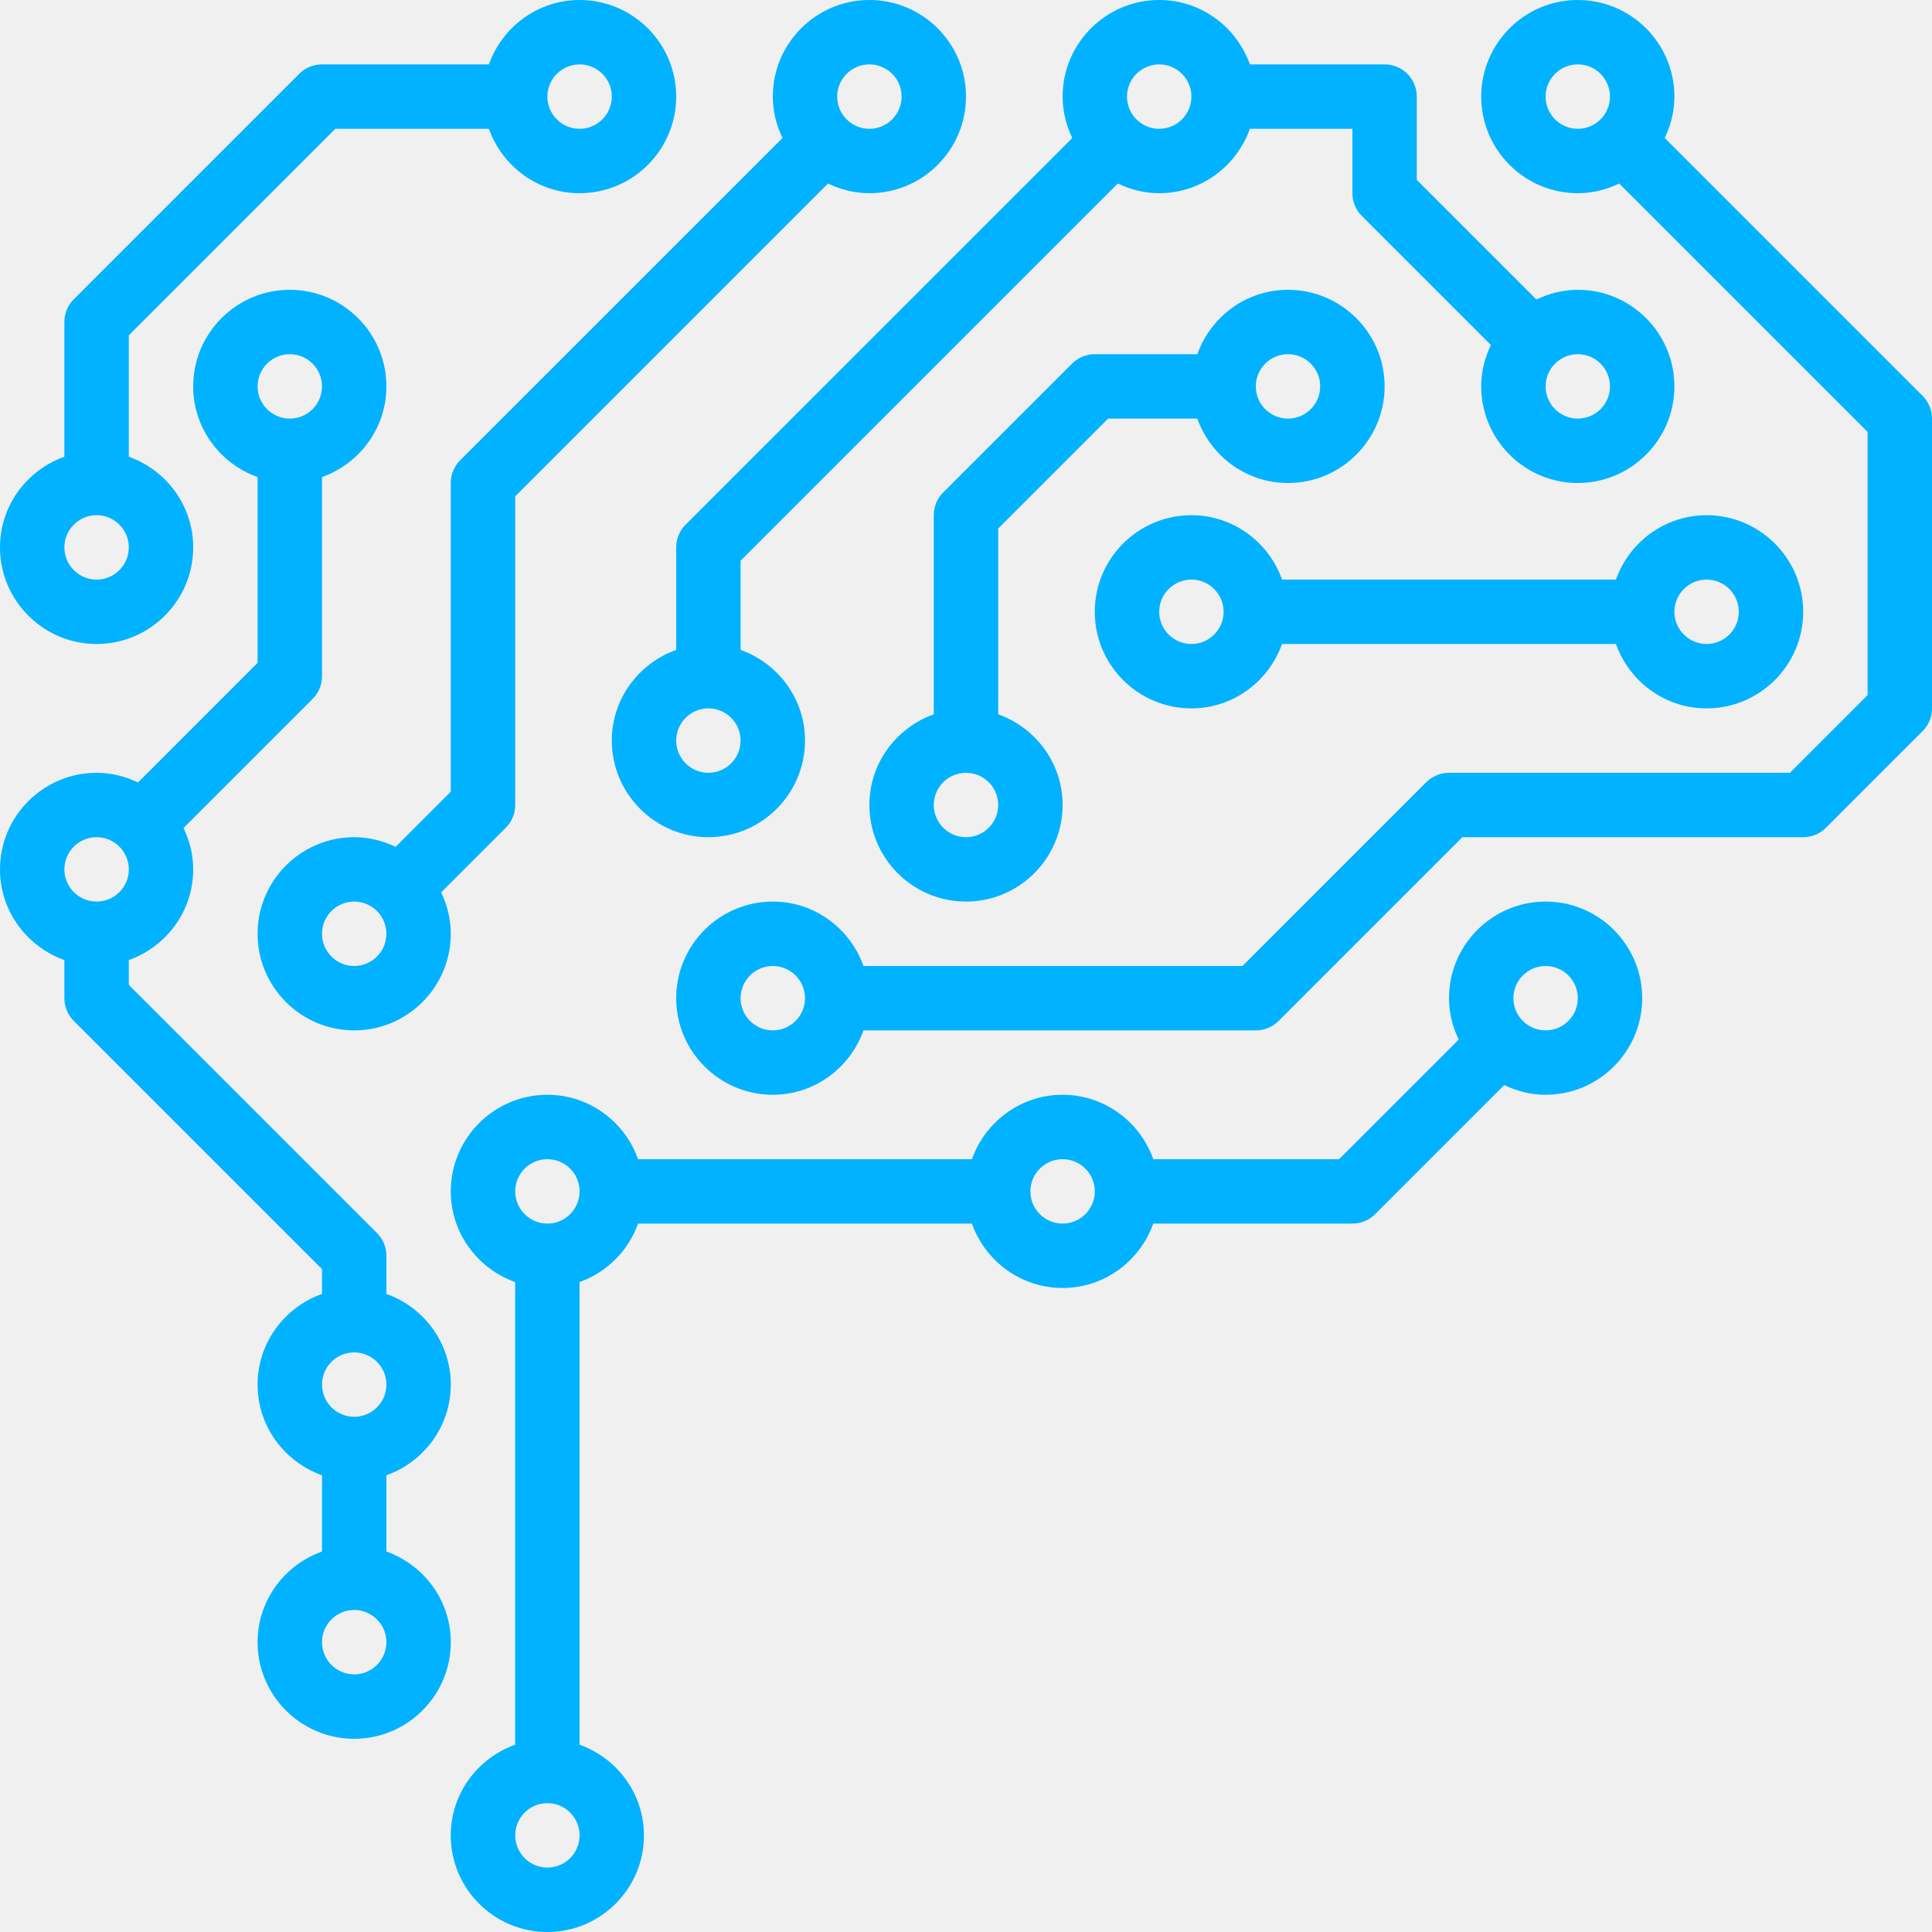
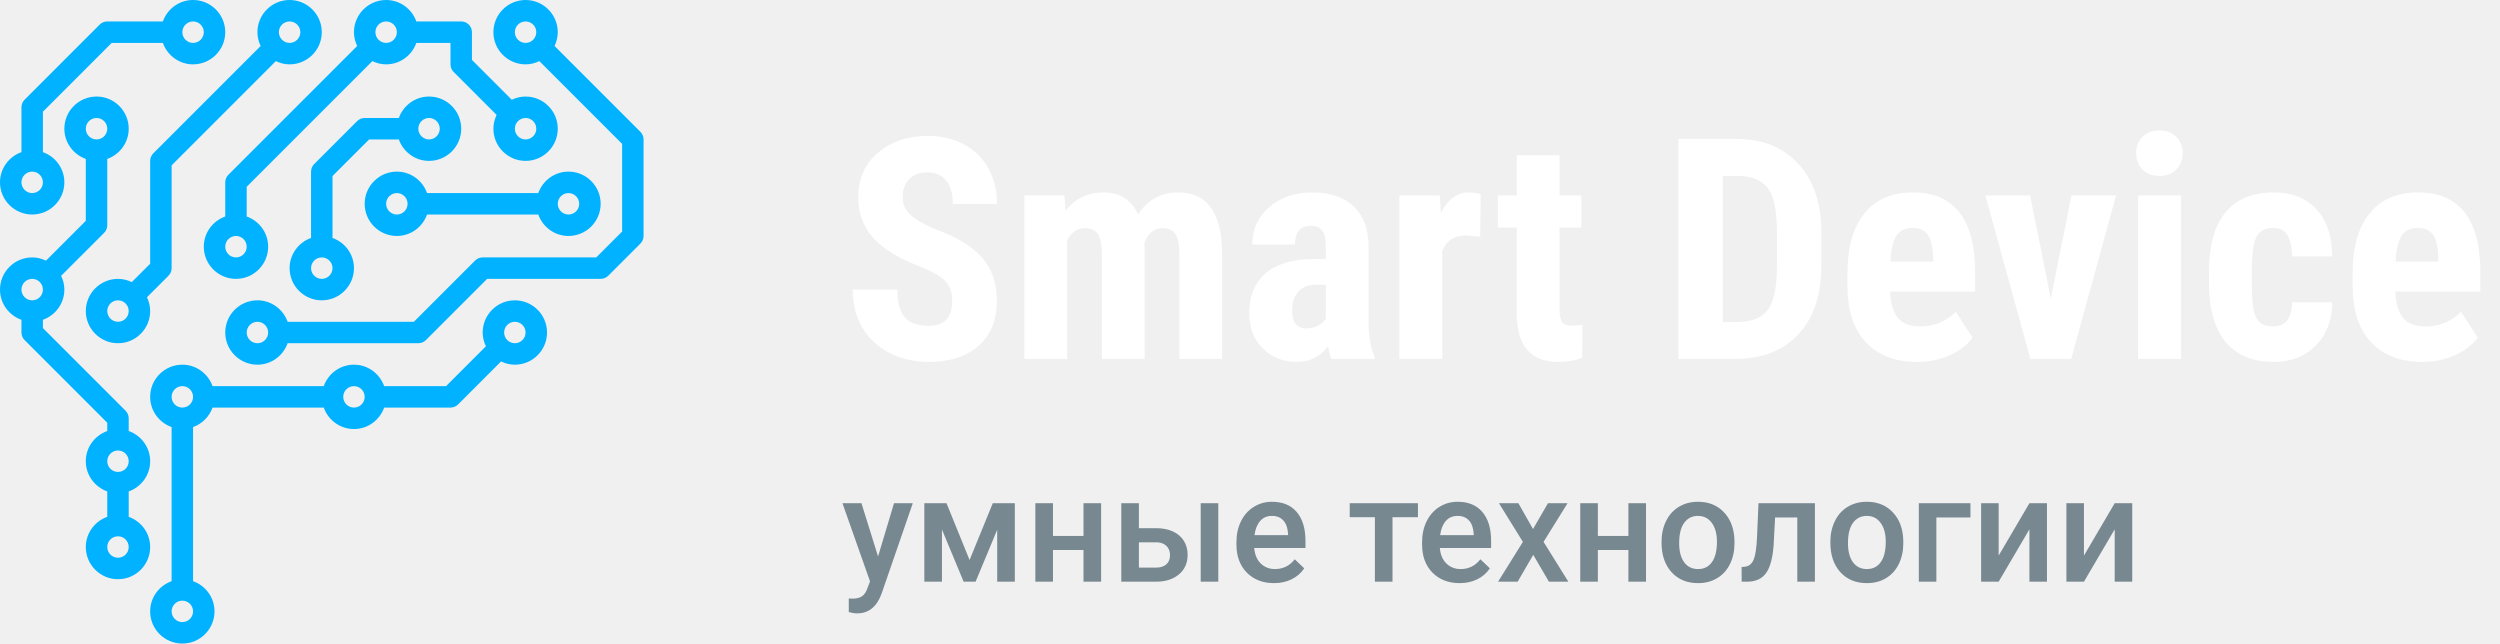
- <svg xmlns="http://www.w3.org/2000/svg" width="52" height="52" viewBox="0 0 52 52" fill="none">
+ <svg xmlns="http://www.w3.org/2000/svg" width="202" height="52" viewBox="0 0 202 52" fill="none">
+   <path d="M76.936 24.337C76.936 23.613 76.748 23.067 76.374 22.701C76.008 22.327 75.336 21.94 74.36 21.541C72.578 20.866 71.296 20.077 70.515 19.173C69.733 18.262 69.343 17.188 69.343 15.951C69.343 14.453 69.872 13.253 70.93 12.35C71.996 11.438 73.347 10.982 74.982 10.982C76.073 10.982 77.045 11.214 77.9 11.678C78.754 12.134 79.409 12.781 79.865 13.619C80.329 14.457 80.561 15.409 80.561 16.476H76.984C76.984 15.646 76.805 15.015 76.447 14.584C76.097 14.144 75.589 13.924 74.921 13.924C74.295 13.924 73.806 14.111 73.457 14.486C73.107 14.852 72.932 15.348 72.932 15.975C72.932 16.463 73.127 16.907 73.518 17.306C73.908 17.696 74.6 18.103 75.593 18.526C77.326 19.153 78.584 19.922 79.365 20.834C80.154 21.745 80.549 22.905 80.549 24.312C80.549 25.859 80.056 27.067 79.072 27.938C78.087 28.809 76.748 29.244 75.056 29.244C73.908 29.244 72.862 29.008 71.918 28.536C70.974 28.064 70.234 27.389 69.697 26.51C69.168 25.631 68.903 24.593 68.903 23.397H72.504C72.504 24.422 72.704 25.167 73.103 25.631C73.501 26.095 74.152 26.327 75.056 26.327C76.309 26.327 76.936 25.663 76.936 24.337ZM86.005 15.792L86.103 17.013C86.876 16.036 87.897 15.548 89.167 15.548C90.485 15.548 91.417 16.142 91.962 17.33C92.719 16.142 93.797 15.548 95.197 15.548C97.508 15.548 98.692 17.147 98.749 20.345V29H95.295V20.565C95.295 19.8 95.189 19.255 94.978 18.929C94.766 18.604 94.408 18.441 93.903 18.441C93.26 18.441 92.78 18.836 92.463 19.625L92.487 20.04V29H89.033V20.589C89.033 19.832 88.931 19.287 88.728 18.954C88.524 18.612 88.162 18.441 87.641 18.441C87.047 18.441 86.575 18.762 86.225 19.405V29H82.77V15.792H86.005ZM107.587 29C107.49 28.797 107.392 28.455 107.294 27.975C106.676 28.821 105.838 29.244 104.78 29.244C103.673 29.244 102.753 28.878 102.021 28.145C101.297 27.413 100.935 26.465 100.935 25.301C100.935 23.918 101.374 22.848 102.253 22.091C103.14 21.334 104.414 20.947 106.074 20.931H107.124V19.869C107.124 19.275 107.022 18.856 106.818 18.612C106.615 18.368 106.318 18.246 105.927 18.246C105.065 18.246 104.633 18.75 104.633 19.759H101.179C101.179 18.539 101.634 17.534 102.546 16.744C103.465 15.947 104.625 15.548 106.025 15.548C107.473 15.548 108.592 15.926 109.382 16.683C110.179 17.432 110.578 18.506 110.578 19.906V26.119C110.594 27.259 110.757 28.15 111.066 28.793V29H107.587ZM105.549 26.534C105.931 26.534 106.257 26.457 106.525 26.302C106.794 26.148 106.993 25.965 107.124 25.753V23.006H106.293C105.708 23.006 105.244 23.194 104.902 23.568C104.568 23.942 104.401 24.443 104.401 25.069C104.401 26.046 104.784 26.534 105.549 26.534ZM119.599 19.125L118.452 19.027C117.508 19.027 116.869 19.442 116.535 20.272V29H113.068V15.792H116.328L116.425 17.22C116.971 16.105 117.723 15.548 118.684 15.548C119.074 15.548 119.392 15.601 119.636 15.707L119.599 19.125ZM126.008 12.545V15.792H127.778V18.392H126.008V24.947C126.008 25.468 126.077 25.826 126.215 26.021C126.362 26.217 126.639 26.314 127.045 26.314C127.379 26.314 127.652 26.286 127.863 26.229L127.839 28.915C127.253 29.134 126.618 29.244 125.935 29.244C123.705 29.244 122.578 27.966 122.553 25.411V18.392H121.027V15.792H122.553V12.545H126.008ZM135.615 29V11.227H140.314C142.39 11.227 144.042 11.886 145.271 13.204C146.507 14.523 147.138 16.329 147.163 18.624V21.505C147.163 23.84 146.544 25.676 145.307 27.01C144.078 28.337 142.382 29 140.217 29H135.615ZM139.204 14.217V26.021H140.278C141.474 26.021 142.316 25.708 142.805 25.081C143.293 24.447 143.549 23.356 143.574 21.81V18.722C143.574 17.061 143.342 15.906 142.878 15.255C142.414 14.596 141.625 14.25 140.51 14.217H139.204ZM154.914 29.244C153.14 29.244 151.757 28.715 150.764 27.657C149.771 26.599 149.274 25.086 149.274 23.116V22.066C149.274 19.983 149.73 18.376 150.642 17.245C151.553 16.113 152.859 15.548 154.56 15.548C156.22 15.548 157.469 16.081 158.308 17.147C159.146 18.205 159.573 19.776 159.589 21.859V23.556H152.717C152.766 24.532 152.981 25.248 153.364 25.704C153.746 26.152 154.336 26.375 155.134 26.375C156.289 26.375 157.254 25.981 158.027 25.191L159.382 27.279C158.959 27.865 158.344 28.341 157.539 28.707C156.733 29.065 155.858 29.244 154.914 29.244ZM152.741 21.139H156.196V20.821C156.18 20.032 156.049 19.434 155.805 19.027C155.561 18.62 155.138 18.416 154.536 18.416C153.933 18.416 153.494 18.632 153.217 19.064C152.949 19.495 152.79 20.186 152.741 21.139ZM165.705 24.117L167.377 15.792H170.979L167.353 29H164.057L160.419 15.792H164.033L165.705 24.117ZM176.228 29H172.761V15.792H176.228V29ZM172.602 12.374C172.602 11.837 172.773 11.398 173.115 11.056C173.457 10.714 173.912 10.543 174.482 10.543C175.052 10.543 175.507 10.714 175.849 11.056C176.191 11.398 176.362 11.837 176.362 12.374C176.362 12.903 176.191 13.342 175.849 13.692C175.515 14.042 175.06 14.217 174.482 14.217C173.904 14.217 173.444 14.042 173.103 13.692C172.769 13.342 172.602 12.903 172.602 12.374ZM183.674 26.375C184.675 26.375 185.183 25.724 185.2 24.422H188.447C188.431 25.863 187.987 27.026 187.116 27.914C186.245 28.801 185.122 29.244 183.747 29.244C182.046 29.244 180.748 28.715 179.853 27.657C178.958 26.599 178.502 25.041 178.486 22.982V21.932C178.486 19.857 178.925 18.274 179.804 17.184C180.691 16.093 181.997 15.548 183.723 15.548C185.179 15.548 186.327 15.999 187.165 16.903C188.003 17.798 188.431 19.072 188.447 20.724H185.2C185.192 19.983 185.069 19.413 184.833 19.015C184.597 18.616 184.207 18.416 183.662 18.416C183.059 18.416 182.628 18.632 182.368 19.064C182.107 19.487 181.969 20.313 181.953 21.541V22.884C181.953 23.959 182.006 24.711 182.111 25.143C182.217 25.566 182.392 25.879 182.636 26.082C182.88 26.278 183.226 26.375 183.674 26.375ZM195.734 29.244C193.96 29.244 192.577 28.715 191.584 27.657C190.591 26.599 190.095 25.086 190.095 23.116V22.066C190.095 19.983 190.55 18.376 191.462 17.245C192.373 16.113 193.68 15.548 195.38 15.548C197.041 15.548 198.29 16.081 199.128 17.147C199.966 18.205 200.393 19.776 200.41 21.859V23.556H193.537C193.586 24.532 193.802 25.248 194.184 25.704C194.567 26.152 195.157 26.375 195.954 26.375C197.11 26.375 198.074 25.981 198.847 25.191L200.202 27.279C199.779 27.865 199.165 28.341 198.359 28.707C197.553 29.065 196.678 29.244 195.734 29.244ZM193.562 21.139H197.016V20.821C197 20.032 196.87 19.434 196.625 19.027C196.381 18.62 195.958 18.416 195.356 18.416C194.754 18.416 194.314 18.632 194.038 19.064C193.769 19.495 193.61 20.186 193.562 21.139Z" fill="white" />
+   <path d="M70.947 44.961L72.236 40.66H73.754L71.234 47.961C70.848 49.027 70.191 49.56 69.266 49.56C69.059 49.56 68.83 49.525 68.58 49.455V48.353L68.85 48.371C69.209 48.371 69.478 48.305 69.658 48.172C69.842 48.043 69.986 47.824 70.092 47.516L70.297 46.971L68.07 40.66H69.606L70.947 44.961ZM78.342 45.248L80.217 40.66H81.998V47H80.574V42.805L78.828 47H77.861L76.109 42.781V47H74.686V40.66H76.478L78.342 45.248ZM88.971 47H87.547V44.44H85.08V47H83.656V40.66H85.08V43.303H87.547V40.66H88.971V47ZM92.023 42.676H93.418C93.938 42.676 94.391 42.766 94.777 42.945C95.164 43.125 95.457 43.377 95.656 43.701C95.859 44.025 95.961 44.402 95.961 44.832C95.961 45.484 95.731 46.008 95.269 46.402C94.809 46.797 94.195 46.996 93.43 47H90.6V40.66H92.023V42.676ZM98.439 47H97.016V40.66H98.439V47ZM92.023 43.818V45.863H93.412C93.76 45.863 94.033 45.777 94.232 45.605C94.436 45.43 94.537 45.182 94.537 44.861C94.537 44.541 94.438 44.289 94.238 44.105C94.043 43.918 93.777 43.822 93.441 43.818H92.023ZM102.939 47.117C102.037 47.117 101.305 46.834 100.742 46.268C100.184 45.697 99.904 44.94 99.904 43.994V43.818C99.904 43.185 100.025 42.621 100.268 42.125C100.514 41.625 100.857 41.236 101.299 40.959C101.74 40.682 102.232 40.543 102.775 40.543C103.639 40.543 104.305 40.818 104.773 41.369C105.246 41.92 105.482 42.699 105.482 43.707V44.281H101.34C101.383 44.805 101.557 45.219 101.861 45.523C102.17 45.828 102.557 45.98 103.021 45.98C103.674 45.98 104.205 45.717 104.615 45.19L105.383 45.922C105.129 46.301 104.789 46.596 104.363 46.807C103.941 47.014 103.467 47.117 102.939 47.117ZM102.77 41.685C102.379 41.685 102.062 41.822 101.82 42.096C101.582 42.369 101.43 42.75 101.363 43.238H104.076V43.133C104.045 42.656 103.918 42.297 103.695 42.055C103.473 41.809 103.164 41.685 102.77 41.685ZM114.57 41.791H112.514V47H111.09V41.791H109.057V40.66H114.57V41.791ZM117.939 47.117C117.037 47.117 116.305 46.834 115.742 46.268C115.184 45.697 114.904 44.94 114.904 43.994V43.818C114.904 43.185 115.025 42.621 115.268 42.125C115.514 41.625 115.857 41.236 116.299 40.959C116.74 40.682 117.232 40.543 117.775 40.543C118.639 40.543 119.305 40.818 119.773 41.369C120.246 41.92 120.482 42.699 120.482 43.707V44.281H116.34C116.383 44.805 116.557 45.219 116.861 45.523C117.17 45.828 117.557 45.98 118.021 45.98C118.674 45.98 119.205 45.717 119.615 45.19L120.383 45.922C120.129 46.301 119.789 46.596 119.363 46.807C118.941 47.014 118.467 47.117 117.939 47.117ZM117.77 41.685C117.379 41.685 117.062 41.822 116.82 42.096C116.582 42.369 116.43 42.75 116.363 43.238H119.076V43.133C119.045 42.656 118.918 42.297 118.695 42.055C118.473 41.809 118.164 41.685 117.77 41.685ZM123.869 42.746L125.076 40.66H126.658L124.719 43.783L126.723 47H125.152L123.887 44.832L122.627 47H121.045L123.049 43.783L121.115 40.66H122.686L123.869 42.746ZM132.998 47H131.574V44.44H129.107V47H127.684V40.66H129.107V43.303H131.574V40.66H132.998V47ZM134.252 43.772C134.252 43.15 134.375 42.592 134.621 42.096C134.867 41.596 135.213 41.213 135.658 40.947C136.104 40.678 136.615 40.543 137.193 40.543C138.049 40.543 138.742 40.818 139.273 41.369C139.809 41.92 140.098 42.65 140.141 43.56L140.146 43.895C140.146 44.52 140.025 45.078 139.783 45.57C139.545 46.062 139.201 46.443 138.752 46.713C138.307 46.982 137.791 47.117 137.205 47.117C136.311 47.117 135.594 46.82 135.055 46.227C134.52 45.629 134.252 44.834 134.252 43.842V43.772ZM135.676 43.895C135.676 44.547 135.811 45.059 136.08 45.43C136.35 45.797 136.725 45.98 137.205 45.98C137.686 45.98 138.059 45.793 138.324 45.418C138.594 45.043 138.729 44.494 138.729 43.772C138.729 43.131 138.59 42.623 138.312 42.248C138.039 41.873 137.666 41.685 137.193 41.685C136.729 41.685 136.359 41.871 136.086 42.242C135.812 42.609 135.676 43.16 135.676 43.895ZM146.645 40.66V47H145.221V41.809H143.428L143.311 44.018C143.236 45.08 143.031 45.844 142.695 46.309C142.363 46.77 141.854 47 141.166 47H140.727L140.721 45.816L141.014 45.787C141.326 45.744 141.553 45.555 141.693 45.219C141.838 44.879 141.93 44.262 141.969 43.367L142.086 40.66H146.645ZM147.893 43.772C147.893 43.15 148.016 42.592 148.262 42.096C148.508 41.596 148.854 41.213 149.299 40.947C149.744 40.678 150.256 40.543 150.834 40.543C151.689 40.543 152.383 40.818 152.914 41.369C153.449 41.92 153.738 42.65 153.781 43.56L153.787 43.895C153.787 44.52 153.666 45.078 153.424 45.57C153.186 46.062 152.842 46.443 152.393 46.713C151.947 46.982 151.432 47.117 150.846 47.117C149.951 47.117 149.234 46.82 148.695 46.227C148.16 45.629 147.893 44.834 147.893 43.842V43.772ZM149.316 43.895C149.316 44.547 149.451 45.059 149.721 45.43C149.99 45.797 150.365 45.98 150.846 45.98C151.326 45.98 151.699 45.793 151.965 45.418C152.234 45.043 152.369 44.494 152.369 43.772C152.369 43.131 152.23 42.623 151.953 42.248C151.68 41.873 151.307 41.685 150.834 41.685C150.369 41.685 150 41.871 149.727 42.242C149.453 42.609 149.316 43.16 149.316 43.895ZM159.213 41.809H156.459V47H155.041V40.66H159.213V41.809ZM163.977 40.66H165.395V47H163.977V42.77L161.492 47H160.074V40.66H161.492V44.891L163.977 40.66ZM170.867 40.66H172.285V47H170.867V42.77L168.383 47H166.965V40.66H168.383V44.891L170.867 40.66Z" fill="#788891" />
  <path d="M32.067 13.867C33.195 13.867 34.148 14.594 34.507 15.6H43.493C43.852 14.594 44.805 13.867 45.933 13.867C47.367 13.867 48.533 15.033 48.533 16.466C48.533 17.9 47.367 19.066 45.933 19.066C44.805 19.066 43.852 18.339 43.493 17.333H34.506C34.148 18.339 33.194 19.066 32.066 19.066C30.632 19.066 29.466 17.9 29.466 16.466C29.466 15.033 30.633 13.867 32.067 13.867ZM45.933 17.333C46.411 17.333 46.8 16.945 46.8 16.466C46.8 15.988 46.411 15.6 45.933 15.6C45.456 15.6 45.067 15.988 45.067 16.466C45.067 16.945 45.456 17.333 45.933 17.333ZM32.067 17.333C32.544 17.333 32.933 16.945 32.933 16.466C32.933 15.988 32.544 15.6 32.067 15.6C31.589 15.6 31.2 15.988 31.2 16.466C31.2 16.945 31.589 17.333 32.067 17.333Z" fill="#00B2FF" />
  <path d="M25.133 19.226V13.867C25.133 13.636 25.224 13.416 25.387 13.254L28.854 9.787C29.016 9.624 29.237 9.533 29.467 9.533H32.226C32.585 8.527 33.538 7.8 34.667 7.8C36.1 7.8 37.267 8.966 37.267 10.4C37.267 11.833 36.1 13 34.667 13C33.538 13 32.585 12.273 32.226 11.267H29.825L26.867 14.225V19.226C27.873 19.585 28.6 20.538 28.6 21.666C28.6 23.1 27.433 24.266 26 24.266C24.567 24.266 23.4 23.1 23.4 21.666C23.4 20.538 24.127 19.585 25.133 19.226ZM34.667 11.267C35.144 11.267 35.533 10.878 35.533 10.4C35.533 9.921 35.144 9.533 34.667 9.533C34.189 9.533 33.8 9.921 33.8 10.4C33.8 10.878 34.189 11.267 34.667 11.267ZM26 22.533C26.477 22.533 26.867 22.145 26.867 21.666C26.867 21.188 26.477 20.8 26 20.8C25.522 20.8 25.133 21.188 25.133 21.666C25.133 22.145 25.522 22.533 26 22.533Z" fill="#00B2FF" />
  <path d="M9.533 22.533C9.934 22.533 10.308 22.631 10.647 22.794L12.133 21.308V13C12.133 12.769 12.224 12.549 12.387 12.387L21.061 3.714C20.898 3.375 20.8 3 20.8 2.6C20.8 1.167 21.966 0 23.4 0C24.834 0 26 1.167 26 2.6C26 4.033 24.834 5.2 23.4 5.2C23 5.2 22.625 5.102 22.286 4.939L13.867 13.359V21.666C13.867 21.897 13.776 22.117 13.613 22.279L11.873 24.019C12.035 24.358 12.133 24.733 12.133 25.133C12.133 26.566 10.967 27.733 9.533 27.733C8.1 27.733 6.933 26.566 6.933 25.133C6.933 23.7 8.1 22.533 9.533 22.533ZM23.4 3.467C23.878 3.467 24.267 3.078 24.267 2.6C24.267 2.122 23.878 1.733 23.4 1.733C22.922 1.733 22.533 2.122 22.533 2.6C22.533 3.078 22.922 3.467 23.4 3.467ZM9.533 26C10.011 26 10.4 25.611 10.4 25.133C10.4 24.654 10.011 24.266 9.533 24.266C9.056 24.266 8.667 24.654 8.667 25.133C8.667 25.611 9.056 26 9.533 26Z" fill="#00B2FF" />
  <path d="M1.733 12.293V8.667C1.733 8.436 1.824 8.216 1.987 8.054L8.054 1.987C8.216 1.824 8.437 1.733 8.667 1.733H13.159C13.518 0.727 14.472 0 15.6 0C17.033 0 18.2 1.167 18.2 2.6C18.2 4.033 17.033 5.2 15.6 5.2C14.472 5.2 13.518 4.473 13.159 3.467H9.025L3.467 9.025V12.293C4.473 12.651 5.2 13.605 5.2 14.733C5.2 16.166 4.033 17.333 2.6 17.333C1.166 17.333 -4.95911e-05 16.166 -4.95911e-05 14.733C-4.95911e-05 13.605 0.727 12.651 1.733 12.293ZM15.6 3.467C16.078 3.467 16.467 3.078 16.467 2.6C16.467 2.122 16.078 1.733 15.6 1.733C15.122 1.733 14.733 2.122 14.733 2.6C14.733 3.078 15.122 3.467 15.6 3.467ZM2.6 15.6C3.077 15.6 3.467 15.211 3.467 14.733C3.467 14.255 3.077 13.866 2.6 13.866C2.122 13.866 1.733 14.255 1.733 14.733C1.733 15.211 2.122 15.6 2.6 15.6Z" fill="#00B2FF" />
  <path d="M13.866 46.959V34.507C12.86 34.148 12.133 33.194 12.133 32.066C12.133 30.633 13.3 29.466 14.733 29.466C15.862 29.466 16.815 30.193 17.174 31.2H26.159C26.518 30.193 27.472 29.466 28.6 29.466C29.728 29.466 30.682 30.193 31.041 31.2H36.041L39.261 27.98C39.098 27.641 39 27.267 39 26.866C39 25.433 40.166 24.266 41.6 24.266C43.033 24.266 44.2 25.433 44.2 26.866C44.2 28.3 43.033 29.466 41.6 29.466C41.2 29.466 40.825 29.368 40.486 29.205L37.013 32.679C36.851 32.842 36.63 32.933 36.4 32.933H31.041C30.682 33.939 29.728 34.666 28.6 34.666C27.472 34.666 26.518 33.939 26.159 32.933H17.173C16.911 33.667 16.333 34.245 15.599 34.507V46.959C16.605 47.318 17.332 48.272 17.332 49.4C17.332 50.834 16.166 52 14.732 52C13.299 52 12.132 50.834 12.132 49.4C12.132 48.272 12.86 47.318 13.866 46.959ZM41.6 27.733C42.078 27.733 42.467 27.345 42.467 26.866C42.467 26.388 42.078 26 41.6 26C41.122 26 40.733 26.388 40.733 26.866C40.733 27.345 41.122 27.733 41.6 27.733ZM28.6 32.933C29.078 32.933 29.467 32.544 29.467 32.066C29.467 31.588 29.078 31.2 28.6 31.2C28.122 31.2 27.733 31.588 27.733 32.066C27.733 32.544 28.122 32.933 28.6 32.933ZM14.733 50.266C15.211 50.266 15.6 49.877 15.6 49.399C15.6 48.921 15.211 48.532 14.733 48.532C14.256 48.532 13.867 48.921 13.867 49.399C13.867 49.877 14.256 50.266 14.733 50.266ZM14.733 32.933C15.211 32.933 15.6 32.544 15.6 32.066C15.6 31.588 15.211 31.2 14.733 31.2C14.256 31.2 13.867 31.588 13.867 32.066C13.867 32.544 14.256 32.933 14.733 32.933Z" fill="#00B2FF" />
  <path d="M18.2 17.492V14.733C18.2 14.503 18.291 14.282 18.454 14.12L28.861 3.714C28.698 3.375 28.6 3 28.6 2.6C28.6 1.167 29.767 0 31.2 0C32.328 0 33.282 0.727 33.641 1.733H37.267C37.745 1.733 38.133 2.121 38.133 2.6V4.841L41.353 8.061C41.692 7.898 42.066 7.8 42.467 7.8C43.9 7.8 45.067 8.966 45.067 10.4C45.067 11.833 43.9 13 42.467 13C41.033 13 39.867 11.833 39.867 10.4C39.867 9.999 39.965 9.625 40.127 9.286L36.654 5.813C36.491 5.651 36.4 5.43 36.4 5.2V3.467H33.641C33.282 4.473 32.328 5.2 31.2 5.2C30.8 5.2 30.425 5.102 30.086 4.939L19.933 15.092V17.492C20.939 17.851 21.667 18.805 21.667 19.933C21.667 21.366 20.5 22.533 19.067 22.533C17.633 22.533 16.467 21.366 16.467 19.933C16.467 18.805 17.194 17.851 18.2 17.492ZM42.467 11.267C42.944 11.267 43.333 10.878 43.333 10.4C43.333 9.921 42.944 9.533 42.467 9.533C41.989 9.533 41.6 9.921 41.6 10.4C41.6 10.878 41.989 11.267 42.467 11.267ZM31.2 3.467C31.677 3.467 32.067 3.078 32.067 2.6C32.067 2.122 31.677 1.733 31.2 1.733C30.723 1.733 30.333 2.122 30.333 2.6C30.333 3.078 30.723 3.467 31.2 3.467ZM19.067 20.8C19.544 20.8 19.933 20.411 19.933 19.933C19.933 19.455 19.544 19.066 19.067 19.066C18.589 19.066 18.2 19.455 18.2 19.933C18.2 20.411 18.589 20.8 19.067 20.8Z" fill="#00B2FF" />
  <path d="M20.8 24.266C21.928 24.266 22.882 24.993 23.241 26H33.441L38.387 21.054C38.549 20.891 38.77 20.8 39 20.8H48.175L50.267 18.708V11.625L43.58 4.939C43.242 5.102 42.867 5.2 42.467 5.2C41.033 5.2 39.867 4.033 39.867 2.6C39.867 1.167 41.033 0 42.467 0C43.9 0 45.067 1.167 45.067 2.6C45.067 3 44.969 3.375 44.806 3.714L51.746 10.654C51.909 10.816 52 11.036 52 11.267V19.066C52 19.297 51.909 19.517 51.746 19.679L49.146 22.279C48.984 22.442 48.763 22.533 48.533 22.533H39.359L34.413 27.479C34.251 27.642 34.03 27.733 33.8 27.733H23.241C22.882 28.739 21.928 29.466 20.8 29.466C19.366 29.466 18.2 28.3 18.2 26.866C18.2 25.433 19.366 24.266 20.8 24.266ZM42.467 1.733C41.989 1.733 41.6 2.122 41.6 2.6C41.6 3.078 41.989 3.467 42.467 3.467C42.944 3.467 43.333 3.078 43.333 2.6C43.333 2.122 42.944 1.733 42.467 1.733ZM20.8 27.733C21.277 27.733 21.667 27.345 21.667 26.866C21.667 26.388 21.277 26 20.8 26C20.323 26 19.933 26.388 19.933 26.866C19.933 27.345 20.323 27.733 20.8 27.733Z" fill="#00B2FF" />
  <path d="M2.6 20.8C3 20.8 3.375 20.898 3.714 21.061L6.933 17.841V12.84C5.927 12.482 5.2 11.528 5.2 10.4C5.2 8.966 6.367 7.8 7.8 7.8C9.233 7.8 10.4 8.966 10.4 10.4C10.4 11.528 9.673 12.482 8.667 12.84V18.2C8.667 18.43 8.576 18.65 8.413 18.812L4.939 22.286C5.102 22.625 5.2 22.999 5.2 23.4C5.2 24.528 4.473 25.481 3.467 25.84V26.508L10.146 33.187C10.309 33.349 10.4 33.569 10.4 33.8V34.826C11.406 35.184 12.133 36.138 12.133 37.266C12.133 38.395 11.406 39.348 10.4 39.707V41.76C11.406 42.118 12.133 43.072 12.133 44.2C12.133 45.634 10.967 46.8 9.533 46.8C8.1 46.8 6.933 45.634 6.933 44.2C6.933 43.072 7.66 42.118 8.667 41.76V39.707C7.66 39.348 6.933 38.395 6.933 37.266C6.933 36.138 7.66 35.184 8.667 34.826V34.158L1.987 27.479C1.824 27.317 1.733 27.097 1.733 26.866V25.84C0.727 25.481 -3.24249e-05 24.528 -3.24249e-05 23.4C-3.24249e-05 21.966 1.167 20.8 2.6 20.8ZM7.8 11.267C8.277 11.267 8.667 10.878 8.667 10.4C8.667 9.921 8.277 9.533 7.8 9.533C7.322 9.533 6.933 9.921 6.933 10.4C6.933 10.878 7.322 11.267 7.8 11.267ZM9.533 45.066C10.011 45.066 10.4 44.678 10.4 44.199C10.4 43.721 10.011 43.333 9.533 43.333C9.056 43.333 8.667 43.721 8.667 44.199C8.667 44.678 9.056 45.066 9.533 45.066ZM9.533 38.133C10.011 38.133 10.4 37.745 10.4 37.266C10.4 36.788 10.011 36.4 9.533 36.4C9.056 36.4 8.667 36.788 8.667 37.266C8.667 37.745 9.056 38.133 9.533 38.133ZM2.6 24.266C3.078 24.266 3.467 23.878 3.467 23.4C3.467 22.921 3.078 22.533 2.6 22.533C2.122 22.533 1.733 22.921 1.733 23.4C1.733 23.878 2.122 24.266 2.6 24.266Z" fill="#00B2FF" />
</svg>
